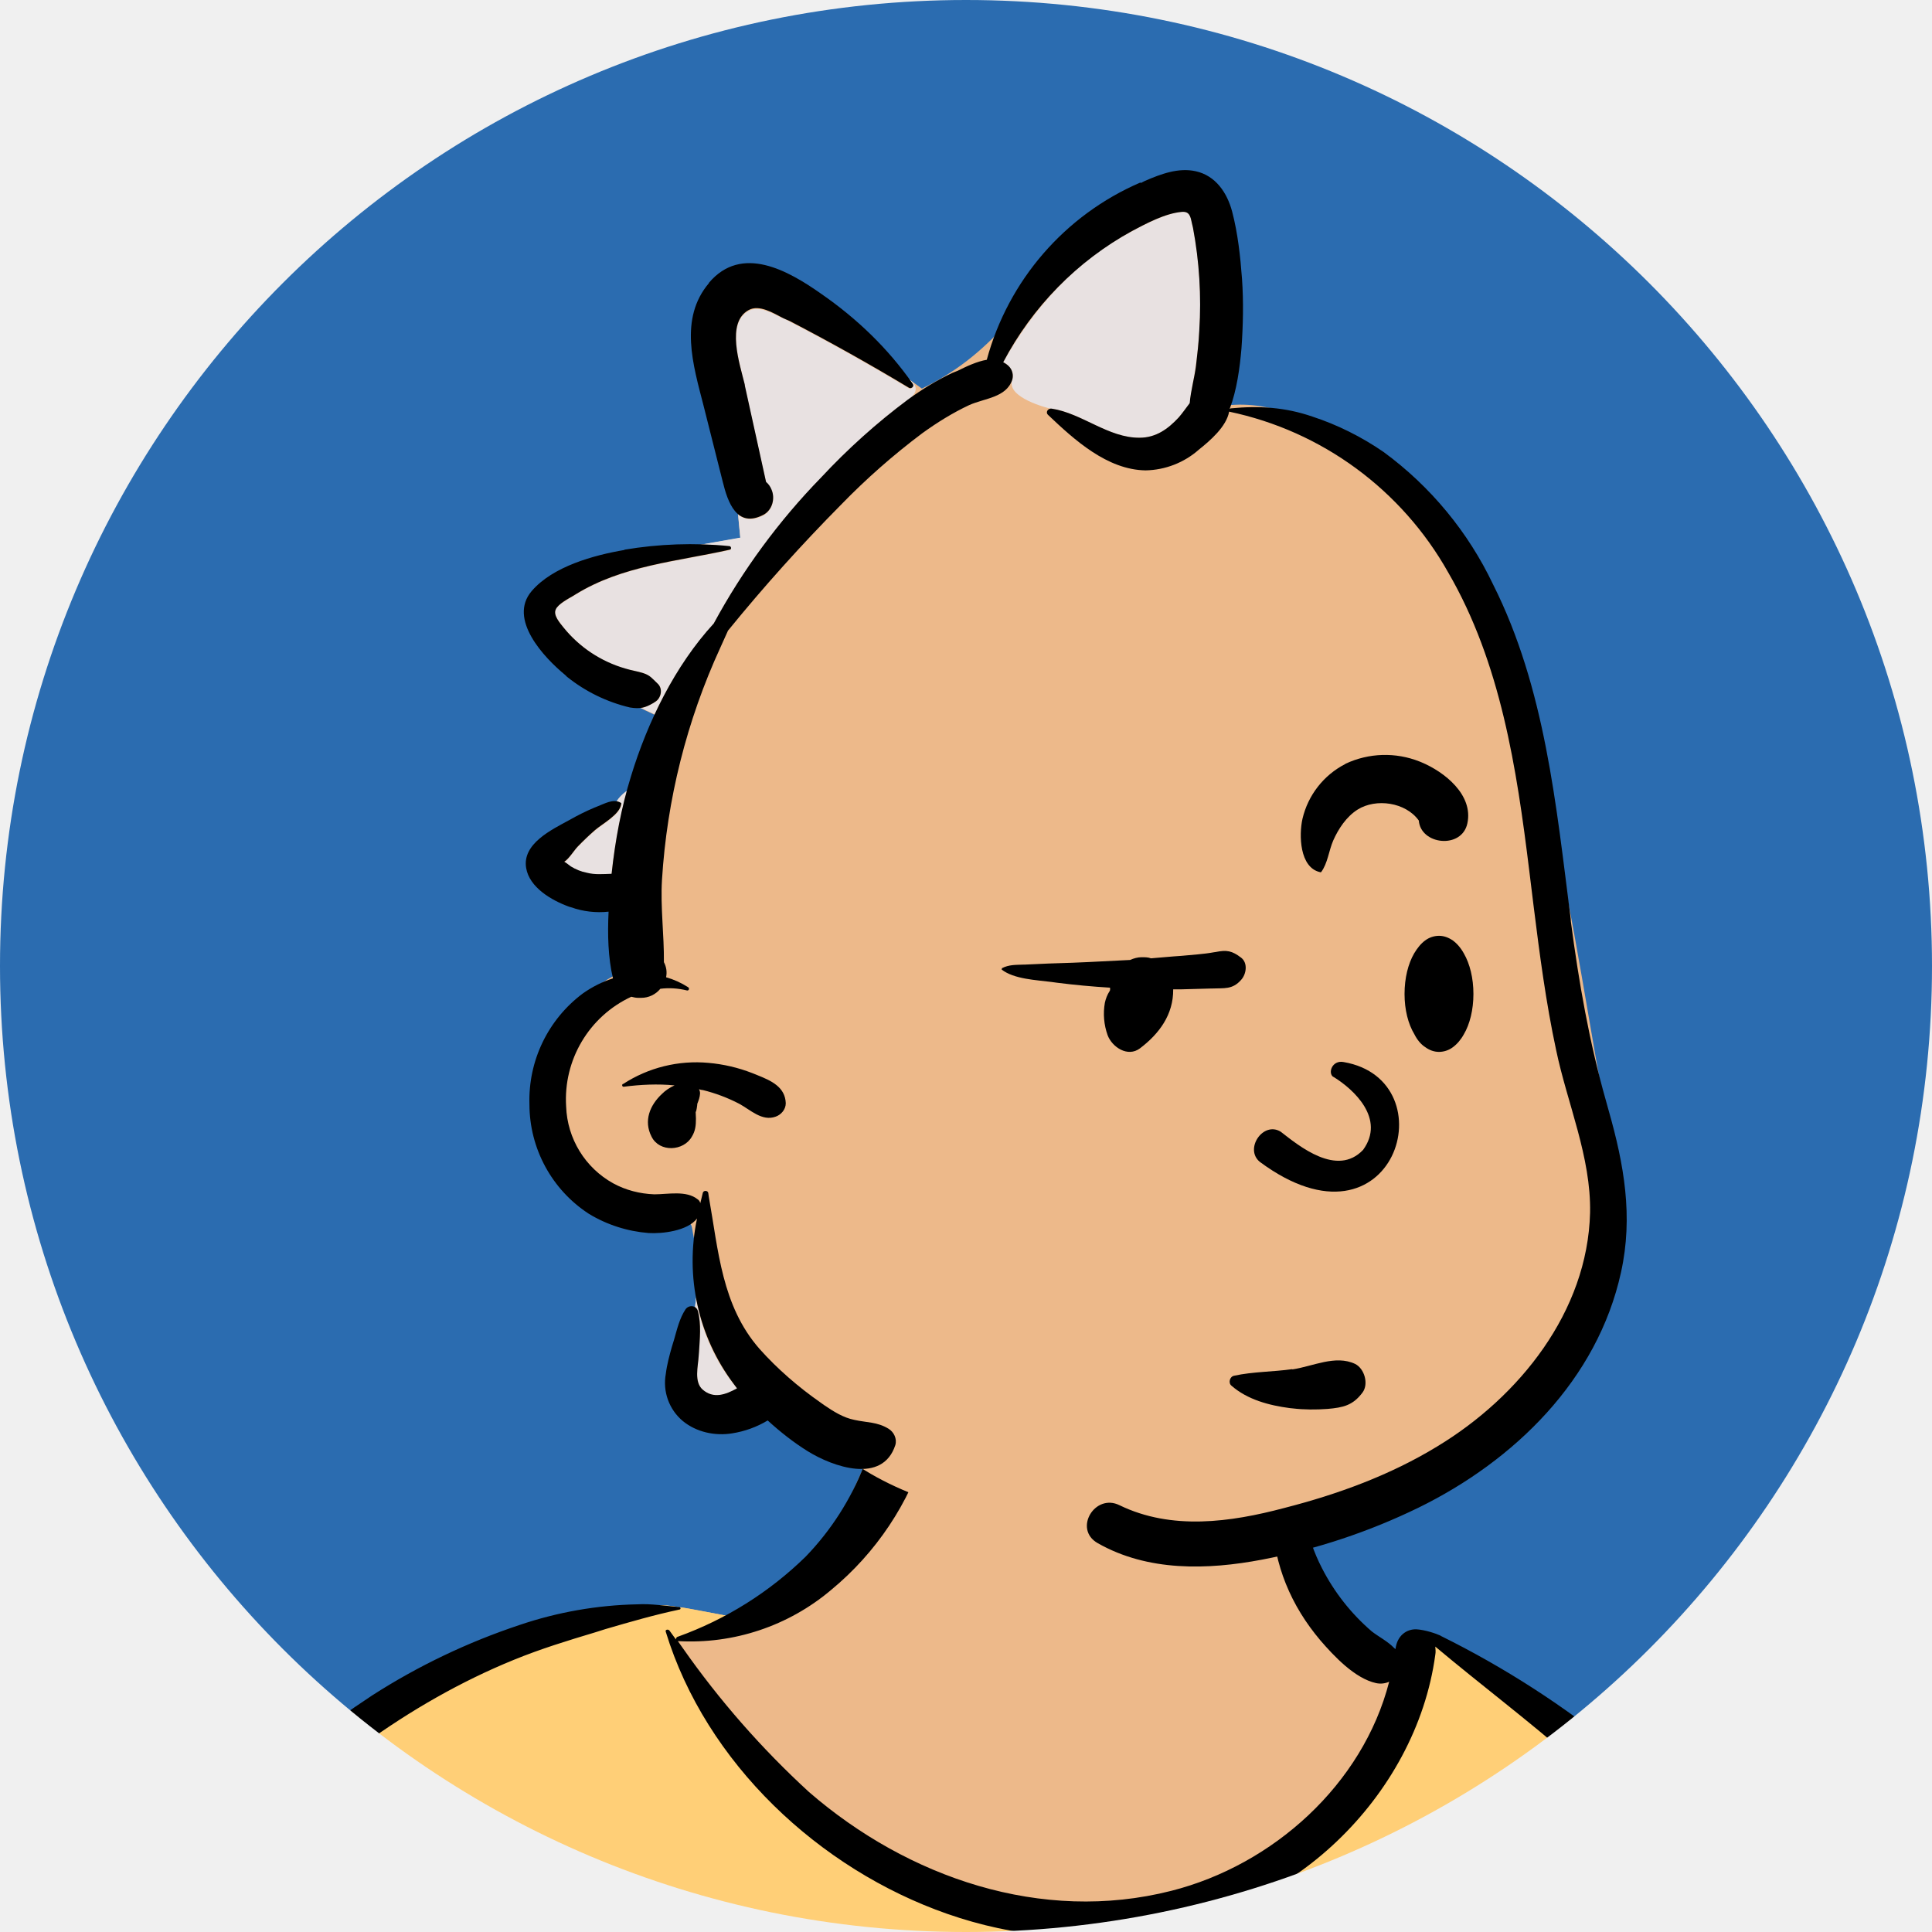
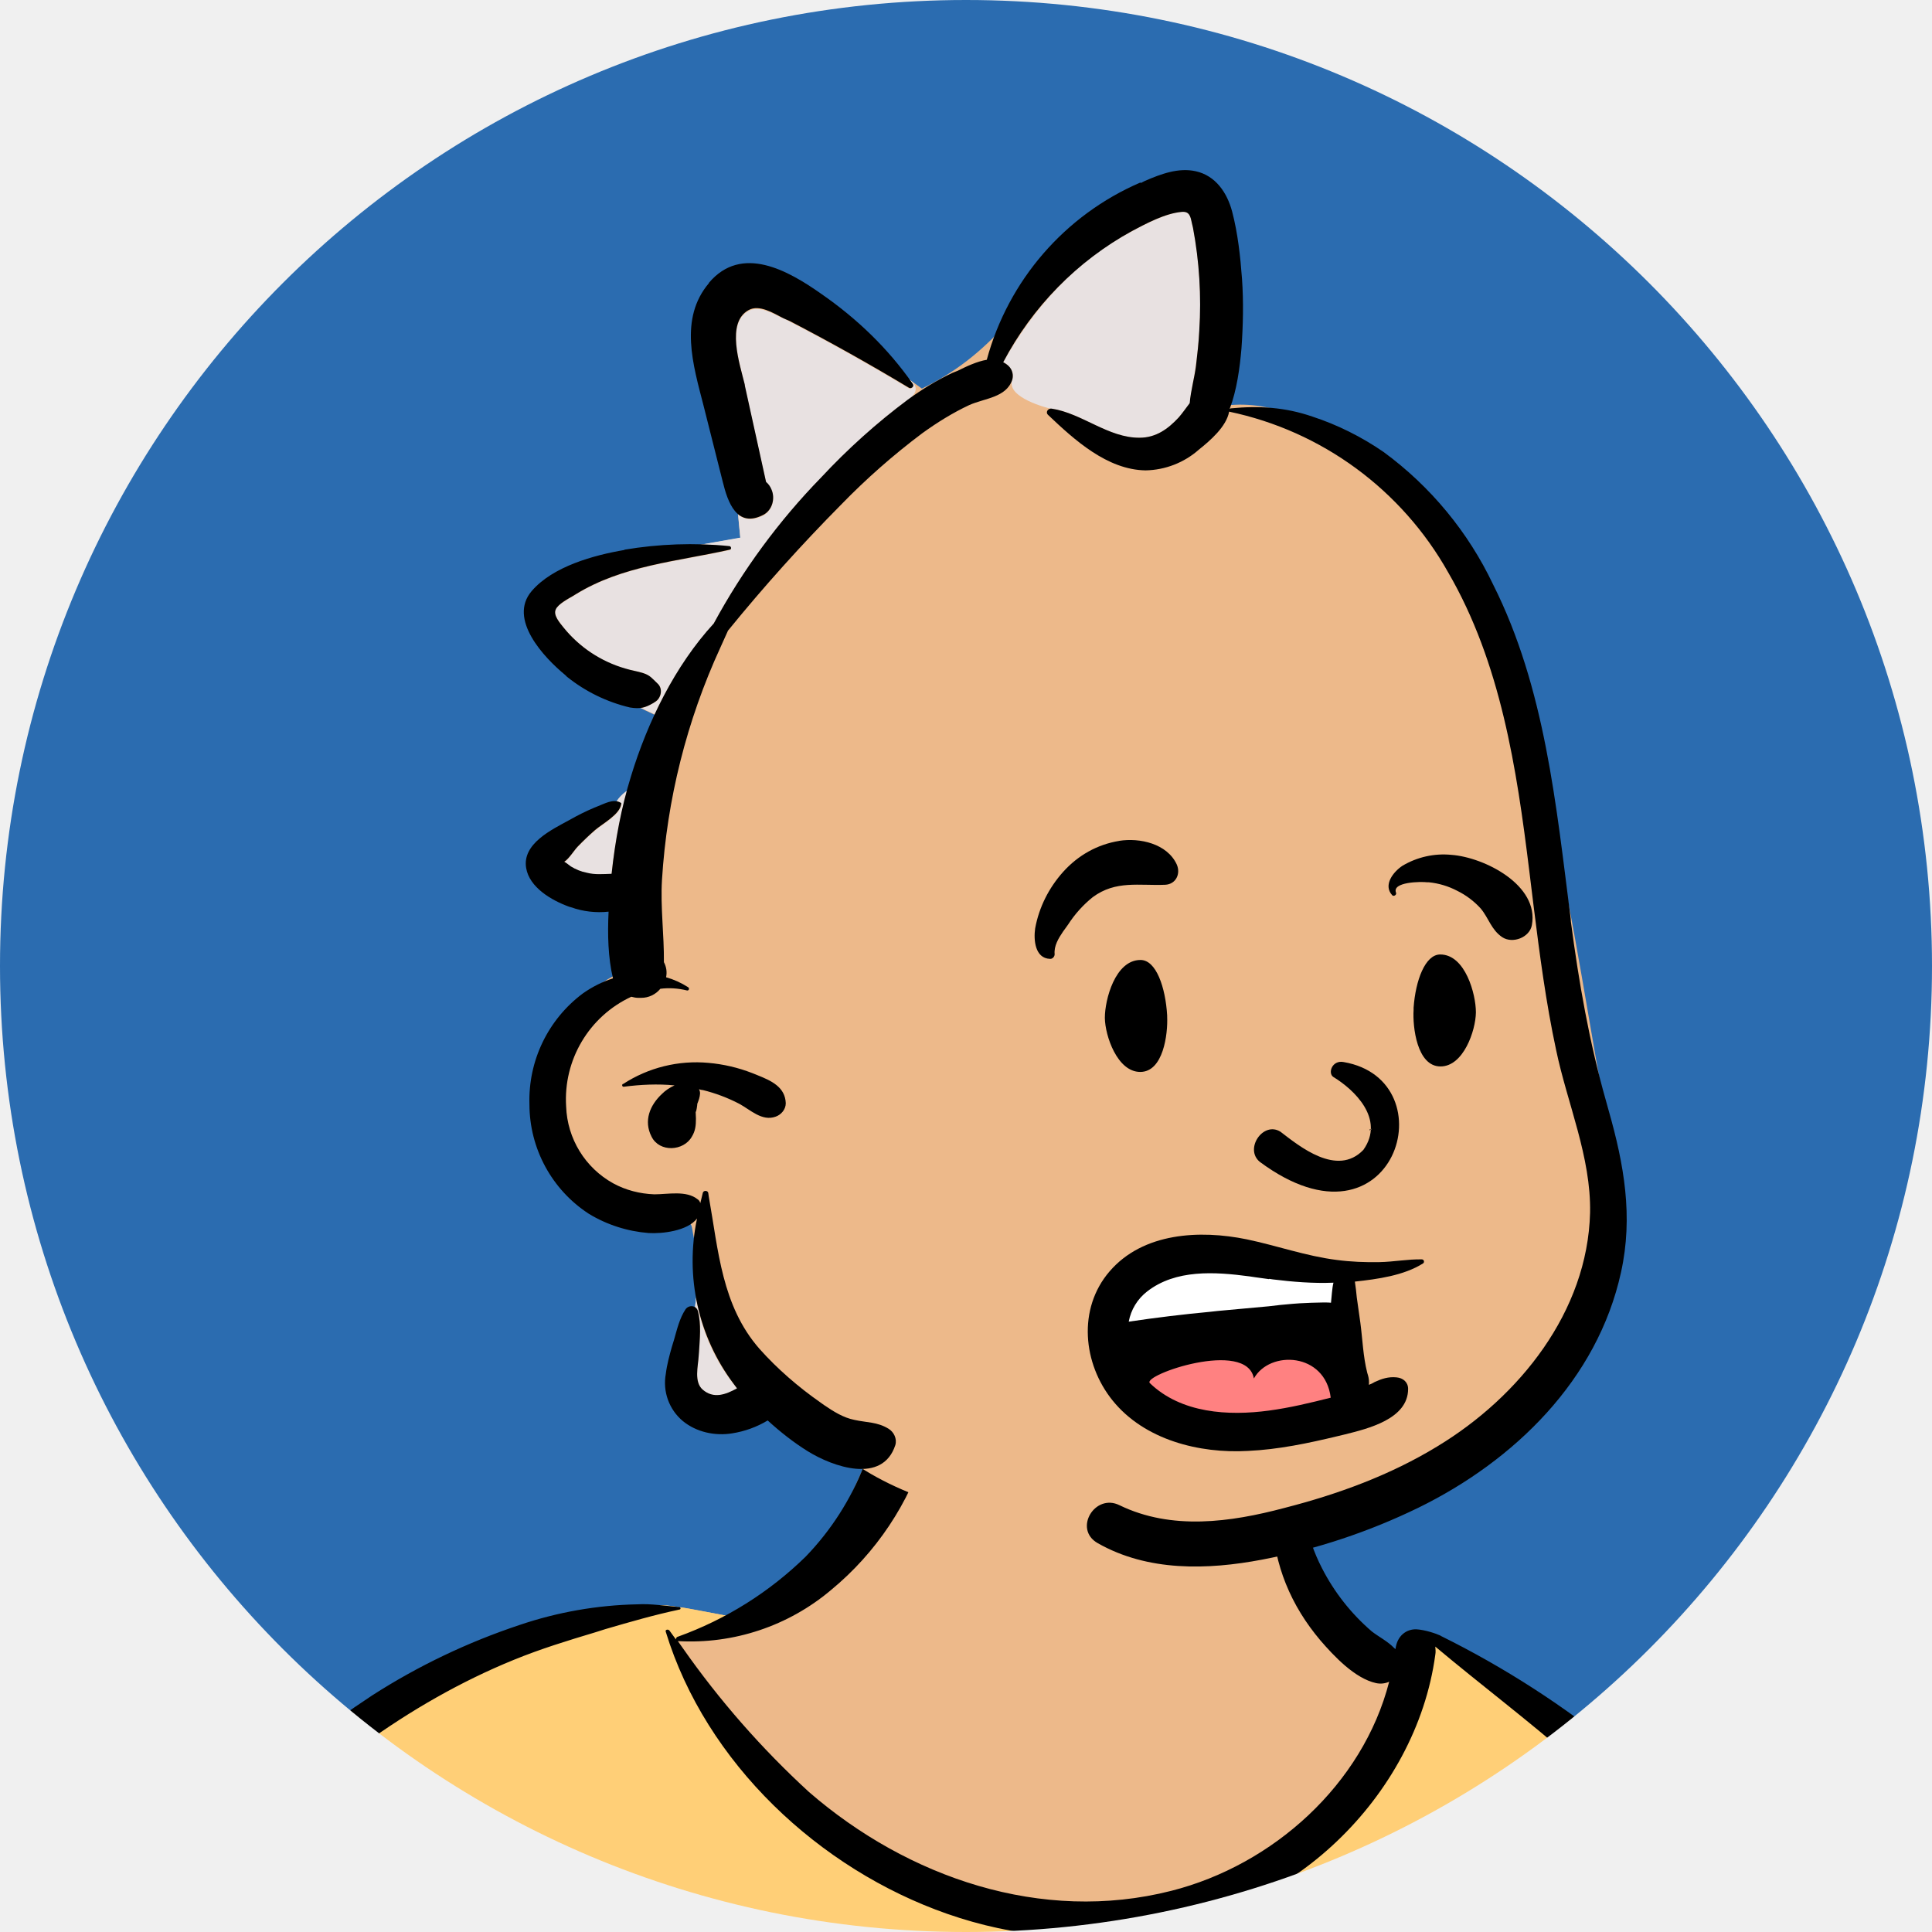
<svg xmlns="http://www.w3.org/2000/svg" viewBox="0 0 704 704" fill="none" shape-rendering="auto">
  <mask id="viewboxMask">
    <rect width="704" height="704" rx="352" ry="352" x="0" y="0" fill="#fff" />
  </mask>
  <g mask="url(#viewboxMask)">
    <rect fill="#2B6CB0" width="704" height="704" x="0" y="0" />
    <g fill-rule="evenodd" clip-rule="evenodd">
      <path d="M705.3 1074a2351.1 2351.1 0 0 1-15.6-101c-1-7.7-2.5-16.4 2.7-22 7.3-8 14-14.8 14.8-26.2.8-10.7-2.8-22.4-5-32.8a809.4 809.4 0 0 0-17.3-64.7c-6.6-21.7-13.9-43.2-21.3-64.6-6.9-20-13.5-40.3-22.5-59.5-17-36.5-46-63.5-81.6-81.6-9-4.5-27-20.5-36.3-24-8.5-3.4-8.5 6.3-16.9 2.6-6.7-2.9-13-6.7-16.7-13.2-4-7-14.3-16.9-15.9-25-3.3-17.4.3-32.2-12-45.3a90 90 0 0 0-41.1-23.8c-33.7-9.3-78.5-2.8-98.8 28.5-9.7 14.9-13 33-26.2 45.1-11.4 10.7-8.8 18-23.6 23.4-.9.3-23.6-4.5-24.4-4.2-16.2-3.5-31.7 6.2-46.5 11.8a325.4 325.4 0 0 0-63 32.3 399.2 399.2 0 0 0-102.3 98.5 482.5 482.5 0 0 0-76.4 161c-1.7 6.4-3.5 13-1.5 19.4 1.7 5.3 5.4 9.2 9.8 12.4 6 4.3 18 7 17.7 15.7-.1 6.6-2.4 13.5-3.5 20-1.3 7.7-2.3 15.5-3.4 23.2-4.8 35.4-8.6 71-10.3 106.6a920 920 0 0 0-.5 106c.1 2.3.8 4.5 2 6.2-1 .4-1.2 2.4.1 2.7l2.7.5a12 12 0 0 0 7 2.4l5.5.2c19.3 4 38.6 7.9 58.1 10.8 23.8 3.5 47.6 6.3 71.5 8.7 49.2 4.8 98 3.2 147.1.6a1877 1877 0 0 1 147.4-2c49.2 1.4 98.4 3.5 147.6 4.4 55 1 110-.5 164.8-5 7.5-.5 12.2-6.5 10.7-14-8.9-44.7-19-89.1-27-134Z" fill="#edb98a" />
      <path d="m201 597.5 1.2-.4c14.5-5.7 29.6-14.8 45.4-11.4.5-.2 10.8 1.9 17.9 3.2l-6.7 7L247 598c40.7 67.1 88.8 100.7 144.3 100.7 55.5 0 97.7-33.6 126.4-100.7l4-1c.4 0 1 .2 1.5.4 9.3 3.6 27.4 19.6 36.3 24.1 35.6 18 64.5 45 81.6 81.6 8.7 18.6 15.2 38 21.8 57.5l.7 2c7.4 21.4 14.7 43 21.3 64.6 6.3 20.4 12 41 16.6 61.8l.7 2.9c2.2 10.4 5.8 22 5 32.8a29 29 0 0 1-3 10.7l-80.4 29 38.4 261.3c-35.1 1.5-70.3 2-105.5 1.3-49.2-.9-98.4-3-147.6-4.3-47.7-1.2-95.3-.7-143 1.7l-12 .6a946.3 946.3 0 0 1-139.5-1l-3.1-.3v-38.3l16.3-212.9-83-15.6-81.3-39.5a21.7 21.7 0 0 1-5.6-8.8c-1.9-6-.5-12 1-18l.5-1.3a492.8 492.8 0 0 1 76.4-161A399.3 399.3 0 0 1 138 629.7c19.8-13 40.9-23.9 63-32.3Z" fill="#ffcf77" />
      <path d="M232.2 584.6c5.1-.3 10.3.6 15.4 1 .4.1.6.8 0 .9-9 1.9-18 4.5-26.9 7.1l-3.8 1.2c-10 3-19.8 6-29.6 10-19.4 7.9-37.8 18.5-54.8 30.8C67.2 682.8 20 754.3-9.9 828.3a526 526 0 0 0-24.3 77c-.4 1.6-2 5.4-1 7 .7 1.3 3.6 2.1 5 2.9l4.5 2.3 25.2 12.9 2.3 1.1c38 18.6 78.4 34.4 121 35.5l.4-3.7a342 342 0 0 1 9.9-60c.3-1 1.6-.6 1.7.3 3 23.1 2 46.4 1 69.7-1.8 41-4.3 82.2-6.5 123.3-1.2 20.6-2.6 41-3.9 61.7-1.3 20.5-1.7 41.6-4.7 62-.6 4.6-6 7-10 6.6-4.4-.5-7.9-4.5-8-9 0-11.9 1.5-24 2.4-35.8l2.5-33.8c3.1-41.1 6.8-82.2 10.2-123.3a4771 4771 0 0 1 3.8-43.7C76.4 979.8 34.2 963-6.1 943.5c-.6 13.2-2 26.5-3.4 39.6-3.8 36.8-7.1 73.6-9.6 110.5a2254.2 2254.2 0 0 0-4.2 92.7l-.2 7c0 4.4-.5 8.5-4.3 11.7-3.7 3.3-8.9 3.5-12.6 0-5-4.6-4.2-10.9-4-17.1a1675.6 1675.6 0 0 1 1.8-47.2 1321 1321 0 0 1 10.5-109.5l2-14c3.5-26 7.5-52.7 15.5-77.9-3.1-1.5-6.2-3-9.3-4.7-5.5-2.7-11.2-5.4-16.6-8.4-4.2-2.5-7.9-5.8-9-10.8-1.4-5.5.6-11.5 2-16.9v-.4a502 502 0 0 1 26.6-80 523.2 523.2 0 0 1 67.8-117 353.8 353.8 0 0 1 88.7-83.3 239 239 0 0 1 53.8-25.7 142.6 142.6 0 0 1 42.8-7.5Zm90.1-66c6-6.5 18.1.2 15.2 8.8a108.2 108.2 0 0 1-34.7 52A79.4 79.4 0 0 1 247 598l1.7 2.4a321.1 321.1 0 0 0 46.1 52.6c36 31.2 84.8 48 132 36 37.1-9.4 69.8-38.8 79.4-76.2-1.3.6-3 .9-4.8.5-7.7-1.7-15.3-9.8-20.3-15.6-5.3-6.3-9.5-13-12.6-20.7-5.6-14-7.4-32.1.3-45.7 1-1.7 3-.7 3.3 1l.3 2.5c1.5 12.7 3.3 25 9.3 36.6a76 76 0 0 0 18.2 23.1c2.6 2 5.8 3.6 8.1 6l.5.4c.6-5 4.1-7.3 7.6-7.2 3.3.2 7.3 1.6 8.8 2.3l.1.1a341 341 0 0 1 65.1 42 259 259 0 0 1 88.4 129c7.5 25.3 11.8 51.4 16.3 77.4l2.8 16c4.2 23.9 8.9 48.4 18.4 70.7 2.5 5.7.6 11.1-5.5 13.4A1493 1493 0 0 1 688 953c3.7 16 6 32.5 8.7 48.5 6 34.1 13.2 68 19.4 102 3.2 17.5 6.1 35 9.3 52.3l4.7 25.2 2.4 13.6.1.7c.5 2.4 1 4.9.4 7.3-.8 2.7-2.9 4.6-4.8 6.6-1.6 1.6-3.8 1.6-5.7.7l-.7-.3c-3.4-1.6-6-3.2-7.3-7-.7-2.5-1-5.2-1.5-7.7a3535.6 3535.6 0 0 1-7.8-43.6l-1.6-9.1c-5.2-31.4-10.2-62.9-12.8-94.5-1-14-2.3-28.1-3.5-42.2l-.9-10.5c-1.1-13.3-2.5-27-2.7-40.5l-4.5 1.6L657 964c-5.5 2-12.5 6-18.4 5.2-2.9-.3-5-1.2-6.8-2.9 2 28.8 4.8 57.4 8.5 86a1965.7 1965.7 0 0 0 22 135c.6 3.2 1.4 6.4 1.9 9.6.5 3.7-.5 5.9-2.5 9-1.7 2.4-5 3.7-7.8 2-3.6-2.3-5.5-4.3-6.5-8.4-1-3.7-1.6-7.6-2.3-11.4a1654.2 1654.2 0 0 1-11.4-65.2c-7.8-52-12.7-104.4-15.2-156.8a1388 1388 0 0 1-1.4-77.8c0-13.3.5-26.6 1.4-39.9 1-13.4 3-26.5 4.8-39.8 0-.5.7-.5.7 0 .8 14.9 2.1 29.8 2.8 44.7.6 14.3.9 28.5 1.4 42.8.6 18.7 1.5 37.5 2.7 56.2a9.6 9.6 0 0 1 8.5-3.1c4.7-1 9.7-3.4 14.1-5l16.8-5.5 26.4-8.7a679 679 0 0 1-18-80.8l-2-12.3c-4-24.2-8.5-48.5-15.8-72a229.8 229.8 0 0 0-34.8-68.2 370.2 370.2 0 0 0-52.7-55.3C557 627 539.7 614 523 600c.1.9.2 2 0 3-3.5 25.9-17 50-35.8 67.9-37.7 36-93.6 43.4-142 26.5-46.7-16.3-88-55-102.6-102.8-.3-.8.8-1 1.3-.5l2.4 3.3c0-.4.2-.9.7-1a129 129 0 0 0 46.6-29.2 100.2 100.2 0 0 0 21.3-33.3l.4-1c1.7-5 3.2-10.2 7-14.2Z" fill="#000" />
    </g>
    <g transform="matrix(.99789 0 0 1 156 62)">
      <g fill-rule="evenodd" clip-rule="evenodd">
        <path d="M434.8 366.8c-17-76.6-20.2-160.8-64.8-227.6-19.5-27.3-50.8-62.9-87.4-51.6 1.5-16.2 3-32.3 4.3-48.5.7-9.3 4.2-21.6-3.6-28.7C270.3 0 249 16 239 25c-21.7 20.7-30.2 40.8-58.7 54.6C169 71.4 157.7 63 146.2 55c-11.9-8-28.8-21.1-41-6.2-10.4 12.6-3.8 32.5.4 46.4 2 7 4.2 14.8 7 22.1.3 5.6.8 11.1 1.4 16.7-21.1 3.7-42.8 6.9-63 14.3-11 6-10 19.4-2.2 27.5a121.6 121.6 0 0 0 42.5 26.1c-2.9 10.2-10 18.8-18.7 24.4-3 1.9-4.7 4.6-5.3 7.5a59.2 59.2 0 0 1-14.4 5c-6.4 1.3-10 8.7-8.4 14.6 4.6 14.4 20.8 6.2 31.3 5.2.3 10 .4 20.5 5 29.8-24.4 6.4-45.5 29.8-39.9 56 5.1 25.2 32.3 32.9 53.8 38.6 1.6 1 1.6 1.9 2 4.3 3.6 16.3.7 34.2-5 49.6-1.5 4.3.8 9.5 4.2 12 17.5 11.2 23.3-22.7 43.2-1.1-1.5-.2-5.2-2-5 .6 25.9 45.4 102.2 48.2 149 49.3 5.7 2.7 12.1 1.2 18.5-.6 6.2-.3 12.3-.8 18.4-1.4 11.1-2 30.8.4 31.5-15.3 28.8-11.4 53.5-31 70.4-57a67.3 67.3 0 0 0 12.9-56.5Z" fill="#edb98a" />
        <path d="M97.9 411a68.5 68.5 0 0 0 15 33l-.5.2-.5.3c-4 2-8 3-11.6 0-3.2-2.8-1.8-8.4-1.5-12.2V431l.3-2.9v-1.2c.3-3.8.4-7.6-.6-11.1-.2-.7-.6-1.1-1-1.4 0-1 .2-1.8.3-2.8v-.5ZM72.6 226.2c-2.7 10-4.5 20-5.6 30.3-3 0-6 .4-9-.3-2.1-.5-4-1.3-5.9-2.3-.6-.4-1.5-1.4-2.3-1.8 1.6-1 3.6-4.3 4.9-5.6 2-2 4-4 6.2-5.8 2.8-2.5 9.1-5.7 9.7-9.6 0-.2 0-.4-.2-.5-.6-.3-1-.5-1.6-.5.8-1.4 2-2.6 3.4-3.7l.4-.2Zm56.7-172.4.5.2 2.3 1.2a807 807 0 0 1 43.5 24.3c.9.4 2-.6 1.4-1.4l-1.3-1.9.2.2c1.6 1.2 4.2 3.8-.6 7.3-11.6 8.3-22 18.2-31.8 28.4a239.8 239.8 0 0 0-39.2 53.2 131 131 0 0 0-21.5 33l-5-2.3c1.3-.2 2.5-.7 4-1.6l.4-.2.7-.4c2.3-1.3 3-5 .8-6.8-1.8-1.6-2.6-2.9-5-3.7-2.2-.7-4.4-1-6.6-1.6a45 45 0 0 1-22.2-14.5l-.7-.8-.6-.9c-1.3-1.6-2.8-3.7-2-5.5.8-1.7 4.5-3.7 6.2-4.7l1-.6c17.2-10.6 37.1-12 56.4-16.3.7-.1.5-1.2-.2-1.3-3.6-.3-7.1-.5-10.7-.6l14.7-2.6-.8-8.4c2.2 1.8 5.1 2.4 9.2.3 3.3-1.7 4.4-6 3-9.3-.4-1-1-2-1.8-2.6l-.2-.2L121 103l-5.3-24-.1-.8-.2-.7-1-4.2c-2-7.8-4.1-18.4 2.6-22 3.8-2.1 8.7.8 12.3 2.6Zm149.5-35.2.1.7.4 1.7a150.7 150.7 0 0 1 1 50.3c-.5 4.5-1.8 9-2.1 13.6-1.4 1.7-2.7 3.6-4.1 5.2-3.8 4.2-8.4 7.4-14.2 7.4-11.3.2-20.7-8.6-31.6-10.5h-.7c-1.8-.4-16.1-4.1-14.4-10.3l.1-.3a5 5 0 0 0-1.3-5 8 8 0 0 0-2-1.4c11-19.6 25.9-36.3 46.2-47.3l2.8-1.5 1.5-.8c4.7-2.3 10-4.8 14.8-5.2 2.5-.2 3 1.4 3.5 3.4Z" fill="#e8e1e1" />
        <path d="m260.2 4.7 1.6-.8C267.6 1.4 274-1 280.3.4c7.3 1.6 11.5 7.9 13.3 14.7 2.1 8 3 16.4 3.6 24.5.6 8.5.4 17-.2 25.4-.6 7-1.7 15.2-4.3 22l.4-.2c10.4-1 19.9-.4 29.8 3 9.2 3 18 7.4 26 12.9a128 128 0 0 1 40 48.3c19 37.7 23 80.4 28.3 121.6l.1 1.3c2.9 22 6.7 43.8 12.8 65.2l1 3.6c5.6 19.6 9 38.6 4.5 58.9-8.6 39.2-39 68.7-74 85.8a228 228 0 0 1-57 18.9c-20 3.8-41.8 4.4-60.1-6-9-5.1-1-18.3 8-13.8 19 9.2 40.5 6.2 60.1 1 19.6-5 38.8-12 56-22.5 29.8-18 54.8-49 55.7-85.1.4-20.3-8.3-39.7-12.4-59.3-3.7-17.2-6-34.7-8.2-52.3l-1.6-13c-4.6-37.3-10.4-75.7-29.6-108.7a120 120 0 0 0-80-58.6c-1 5.5-7 10.6-11 13.8a30.3 30.3 0 0 1-19.5 7.6c-14-.2-26-11.1-35.6-20.2-1.1-1 0-2.5 1.3-2.3 11.1 1.7 20.7 10.7 32.1 10.6 6 0 10.4-3.2 14.3-7.4 1.4-1.6 2.7-3.5 4-5.2.4-4.6 1.7-9 2.3-13.6.5-4.3 1-8.6 1.2-12.9a150.7 150.7 0 0 0-2.3-37.4l-.4-1.7c-.5-2.3-.8-4.3-3.6-4.1-6.1.5-13 4.2-18.3 7A116.4 116.4 0 0 0 210 70a8 8 0 0 1 2 1.4 5 5 0 0 1 1.3 5c-2.2 6.5-10.1 6.7-15.7 9.2-6 2.8-11.8 6.4-17.2 10.3a252.8 252.8 0 0 0-29.6 26 630.9 630.9 0 0 0-41.3 45.9l-2.8 6.2a237.3 237.3 0 0 0-21.3 84.6c-.6 10 .8 20 .7 30 .9 1.7 1.2 3.6.8 5.5 2.8.8 5.5 2 8 3.6.7.4.3 1.4-.4 1.2-3.3-.8-6.5-1-9.7-.6a9 9 0 0 1-7 3.3h-1.1c-.9 0-1.7-.2-2.5-.4a41.2 41.2 0 0 0-23.8 40 33.3 33.3 0 0 0 17.2 28c4.6 2.5 9.7 3.8 15 4 5 0 11.7-1.5 15.8 1.8.5.3.8.8 1 1.4l.9-3.7c.2-1 1.8-1 2 0l.2 1.4c3.5 19.5 4.7 39.7 18.5 55.4 6.5 7.3 14.3 14 22.2 19.5l1.4 1c3.4 2.3 7 4.6 11.1 5.4 4.5 1 8.3.7 12.4 3.2 2 1.2 3.2 3.7 2.5 6-4.7 14.3-22.8 7.9-32 2.2-5-3.1-10-7-14.6-11.2a36 36 0 0 1-13 4.7c-6.2 1-13-.4-18-4.5a18.1 18.1 0 0 1-6.2-17.2c.4-3.3 1.3-6.6 2.2-9.8l.8-2.6c1.1-3.8 2-7.8 4.2-11.1 1.2-1.7 3.9-1.5 4.5.6 1.3 4.8.7 10.2.4 15.2l-.1 1.2c-.2 3.7-1.8 9.5 1.5 12.3 4 3.4 8.3 1.8 12.5-.5l-1.2-1.6A74.6 74.6 0 0 1 98.2 382c-3.5 4.6-12.8 5.6-17.7 5.3-7.7-.6-15.2-3-21.8-7A47.6 47.6 0 0 1 37 340.4 48.5 48.5 0 0 1 56.5 300c3.4-2.4 7.2-4.3 11-5.5-1.8-7.6-2-16-1.6-24.3a31 31 0 0 1-13.7-1.6l-.7-.2c-6.4-2.3-14.5-7-15.7-14.1-1.5-8.9 9.4-14 15.8-17.5 3-1.7 6-3.2 9.1-4.5l1-.4c2.7-1 5.9-3 8.6-1.4.2 0 .3.3.2.5-.5 3.8-6.8 7.1-9.6 9.5a106 106 0 0 0-6.2 5.9c-1.3 1.3-3.3 4.6-5 5.6.8.4 1.8 1.3 2.4 1.7 1.8 1.1 3.7 1.9 5.8 2.3 3 .8 6 .5 9.1.4 1.3-12.1 3.5-24 7.1-35.6 6-19.6 16-40.2 30.2-55.6a239.8 239.8 0 0 1 39.2-53.2 237.6 237.6 0 0 1 31.7-28.4c5.1-3.7 10.5-7 16.2-9.7l2-.8c3-1.5 7-3.4 10.6-4a98.4 98.4 0 0 1 56.1-64.6ZM71.2 333a49 49 0 0 1 31.2-7.7 58 58 0 0 1 15.9 3.7l2 .8c5 2 10.1 4.3 10.3 10.2 0 2.3-1.7 4.2-3.7 4.9-5 1.8-9.2-2.5-13.3-4.7a59.8 59.8 0 0 0-13.3-5c-.5 0-1-.2-1.4-.3.3.5.4 1 .4 1.6-.1 1.4-.5 2.4-1 3.7 0 .4-.3 2.8-.6 3l.1 2.4c0 2.5-.2 4.5-1.5 6.6-3 5.3-11.8 5.8-14.7 0-3-5.8-.6-11.5 3.8-15.6 1.2-1.2 2.8-2.3 4.6-3.1-6.2-.6-12.4-.3-18.6.5-.6 0-.7-.8-.3-1Zm.5-194.7c12.5-2.1 25.6-2.6 38.3-1.3.6 0 1 1.1.1 1.3C91 142.6 71 144 53.8 154.6l-.8.5c-1.7 1-5.6 3-6.4 5-1 2.1 1.6 5 2.8 6.5a45 45 0 0 0 22.6 15c2.2.7 4.5 1 6.6 1.7 2.5.8 3.3 2 5.1 3.7 2.2 1.9 1.4 5.5-.9 6.8l-.6.4c-3 1.7-4.7 2.2-8.5 1.6a58.1 58.1 0 0 1-23-11.2l-.6-.6c-7.8-6.4-21-20.4-12.3-30.6 7.7-9 22.7-13.1 33.9-15Zm30.8-97.2c12-14.2 29-4.5 41.1 4 13 9 24.3 19.8 33.4 32.8.6.9-.6 1.9-1.4 1.4A807 807 0 0 0 132.1 55l-2.3-1c-3.7-1.9-8.9-5.2-12.8-3-8.3 4.6-3.2 19.7-1.4 27l.1.7 5.3 24 2.4 10.9a7 7 0 0 1 2 2.8c1.4 3.2.3 7.5-3 9.2-9.7 5-13-4.7-14.8-12l-4.5-17.8-2.5-9.9c-3.8-14.8-9.1-31.8 2-44.8Z" fill="#000" />
      </g>
    </g>
    <g transform="translate(315 248)">
-       <path fill-rule="evenodd" clip-rule="evenodd" d="M155.9 251c7.5-1.1 15.7-5.4 22.9-2 3.4 1.7 5 7.3 2.7 10.4-3.5 4.7-7 5.5-12.8 6-4.2.3-8.5.3-12.7-.2l-1-.1c-7.6-1-15.5-3.1-21.3-8.2-1.2-1-.6-3.3 1-3.6 6.9-1.5 14.2-1.4 21.2-2.4Zm-9-17.5h.2a24.8 24.8 0 0 0-.1 0Zm24-89.1c7.5 4.6 19 15.3 10.8 26.6-9.5 10-23.3-1.4-30-6.6-6.4-4-13.4 6.3-7.6 11 49 36.3 69-29.8 30.5-36.4-4.2-.8-5.8 4-3.8 5.4ZM209.4 93c1.7 0 3.4.6 5 1.7 1.5 1.1 2.9 2.7 4 4.7 2.2 3.8 3.5 9 3.5 14.8 0 5.7-1.3 11-3.5 14.7-1.1 2-2.5 3.6-4 4.7a8.5 8.5 0 0 1-5 1.7c-1.8 0-3.5-.6-5-1.7-1.6-1-3-2.7-4-4.7-2.3-3.8-3.6-9-3.6-14.7 0-5.8 1.3-11 3.5-14.8 1.2-2 2.5-3.6 4-4.7a8.5 8.5 0 0 1 5-1.7ZM127.3 99l.7-.1c4-.8 5.9-.5 9.3 2.1 2.5 2 1.8 6 0 8-3.2 3.7-6.3 3-10.6 3.2h-.3l-10.9.3h-3c.1 9.2-5.1 16.2-12.1 21.5-4.5 3.4-10.2-.5-11.8-4.8a23.1 23.1 0 0 1-1-11.8c.3-1.4.9-3 1.7-4.2l.2-.4v-.9c-6.5-.4-13-1-19.3-1.8l-2.2-.3c-5.4-.7-13.5-1-18-4.5l.1-.5c2.5-1.3 5-1.2 7.7-1.3h.4l8.9-.4 3-.1c7.5-.2 15-.6 22.7-1l4-.2c1.3-.6 2.8-1 4.2-1 1.2 0 2.4 0 3.4.4l8.3-.7 2.8-.2c4-.4 8-.6 11.8-1.3Zm48-68.7a34 34 0 0 1 27-.8l.5.2c8.7 3.6 19.1 12 16.9 22.3-2 9.5-17 7.9-17.7-1-4.8-6.7-15.6-8.2-22.3-4-4.1 2.6-7 7-8.9 11.3-1.6 3.7-2 8.3-4.4 11.5-.1 0-.3.1-.4 0-7.5-1.7-7.7-13.6-6.4-19.4a30.2 30.2 0 0 1 15.6-20Z" fill="#000" />
+       <g fill-rule="evenodd" clip-rule="evenodd">
+         <path d="M93.8 224.8c8-16 81.4-8.9 81.4-8.9l6.2 51s-35.4 11.3-56.5 9c-21-2.5-39-35.1-31-51.1Z" fill="#fff" />
+         <path d="M99 251.5c-2.5-5.5 50-20.2 66.2-10.1 16.2 10 11.1 23.9 11.1 23.9S108 280.8 99 251.5Z" fill="#FF8181" />
+         <path d="M89.3 215.3c12.2-14.2 32.9-15.2 50-11.7 11 2.3 21.6 6.1 32.7 7.5 5.2.7 10.5.9 15.7.8 5.2-.1 10.3-1.1 15.4-1 .8 0 1.1 1.1.4 1.5-7 4.4-16.5 5.7-24.8 6.6a93 93 0 0 1 .7 5.8l1.3 9.2c.8 6 1 12.3 2.5 18.2l.3 1a9 9 0 0 1 .3 3.4l.3-.1 1.1-.5.7-.4c2.6-1.2 5-2 8-1.7 2.3.2 4.2 1.7 4.2 4.2 0 11-14.7 14.5-23.1 16.6l-2.5.6c-10.8 2.6-21.7 4.9-32.8 5.4-17.7 1-37.7-4-49.3-18.4-10.8-13.4-12.8-33.4-1.1-47Zm80.6 46c-2-16.5-22.2-17.4-28-7-2.6-14.5-40.9-1.2-37.9 1.7 11.4 11 28.6 12 43.4 10 7.5-1 15-2.8 22.5-4.7Zm-22.5-43.2-5.1-.7-2-.3c-12.7-1.7-26.9-2.6-37.3 5.5a18 18 0 0 0-6.7 11A552 552 0 0 1 126 230l2.7-.3 18.6-1.7 4.3-.5 4.4-.4c1.6-.2 12-.7 14-.4.2-1.7.4-5.5.9-7.3-7.4.3-14.8-.3-22.1-1.2l-1.3-.2Zm23.4-73.7c7.6 4.6 19 15.3 11 26.6-9.6 10-23.4-1.4-30.2-6.6-6.3-4-13.3 6.3-7.5 11 49 36.3 69-29.8 30.5-36.4-4.2-.8-5.8 4-3.8 5.4Zm13.5 19.3.4-.2h.1c.2-.2 0-.2-.4 0l-.4.1v.3l.3-.2ZM87.6 123v-.2c0-6.4 3.7-21 13-21 5.7 0 9.1 10 9.7 20.2v.4c.3 6.4-1.4 20.2-9.8 20.2S87.7 129.4 87.6 123Zm135.2-2v-.2c0-6.4-3.8-21-13-21-5.5 0-9 9.5-9.7 19.4v.8c-.4 6.1 1.2 20.6 9.8 20.6 8.4 0 12.8-13.1 12.9-19.6Zm-130-62.6c7.5-1.2 17.5 1 21 8.6 1.5 3.4-.3 7.2-4.2 7.4-9.5.4-18-1.7-26.4 4.5a42 42 0 0 0-9 10l-1 1.4-.8 1.1c-1.7 2.5-3.4 5.3-3.1 8.3 0 1-.9 1.8-1.7 1.7-5.5-.2-6-7-5.4-11.1 1.4-7.7 5-14.8 10.2-20.6 5.4-6 12.4-10 20.5-11.3ZM196 67.5a29.3 29.3 0 0 1 17.9-4c12 .9 32 11 29.3 25.6-.8 4.5-7 6.9-10.8 4.4-4-2.7-4.9-6.9-7.8-10.4a28.5 28.5 0 0 0-8.6-6.5 28.3 28.3 0 0 0-10.3-3.1h-.6c-2.2-.3-13-.2-11.4 3.8.3.8-.9 1.5-1.4.9-3.4-3.7.4-8.5 3.7-10.7Z" fill="#000" />
+       </g>
    </g>
    <g transform="translate(279 400)" />
    <g transform="translate(179 343)" />
    <g transform="translate(203 303)" />
  </g>
</svg>
